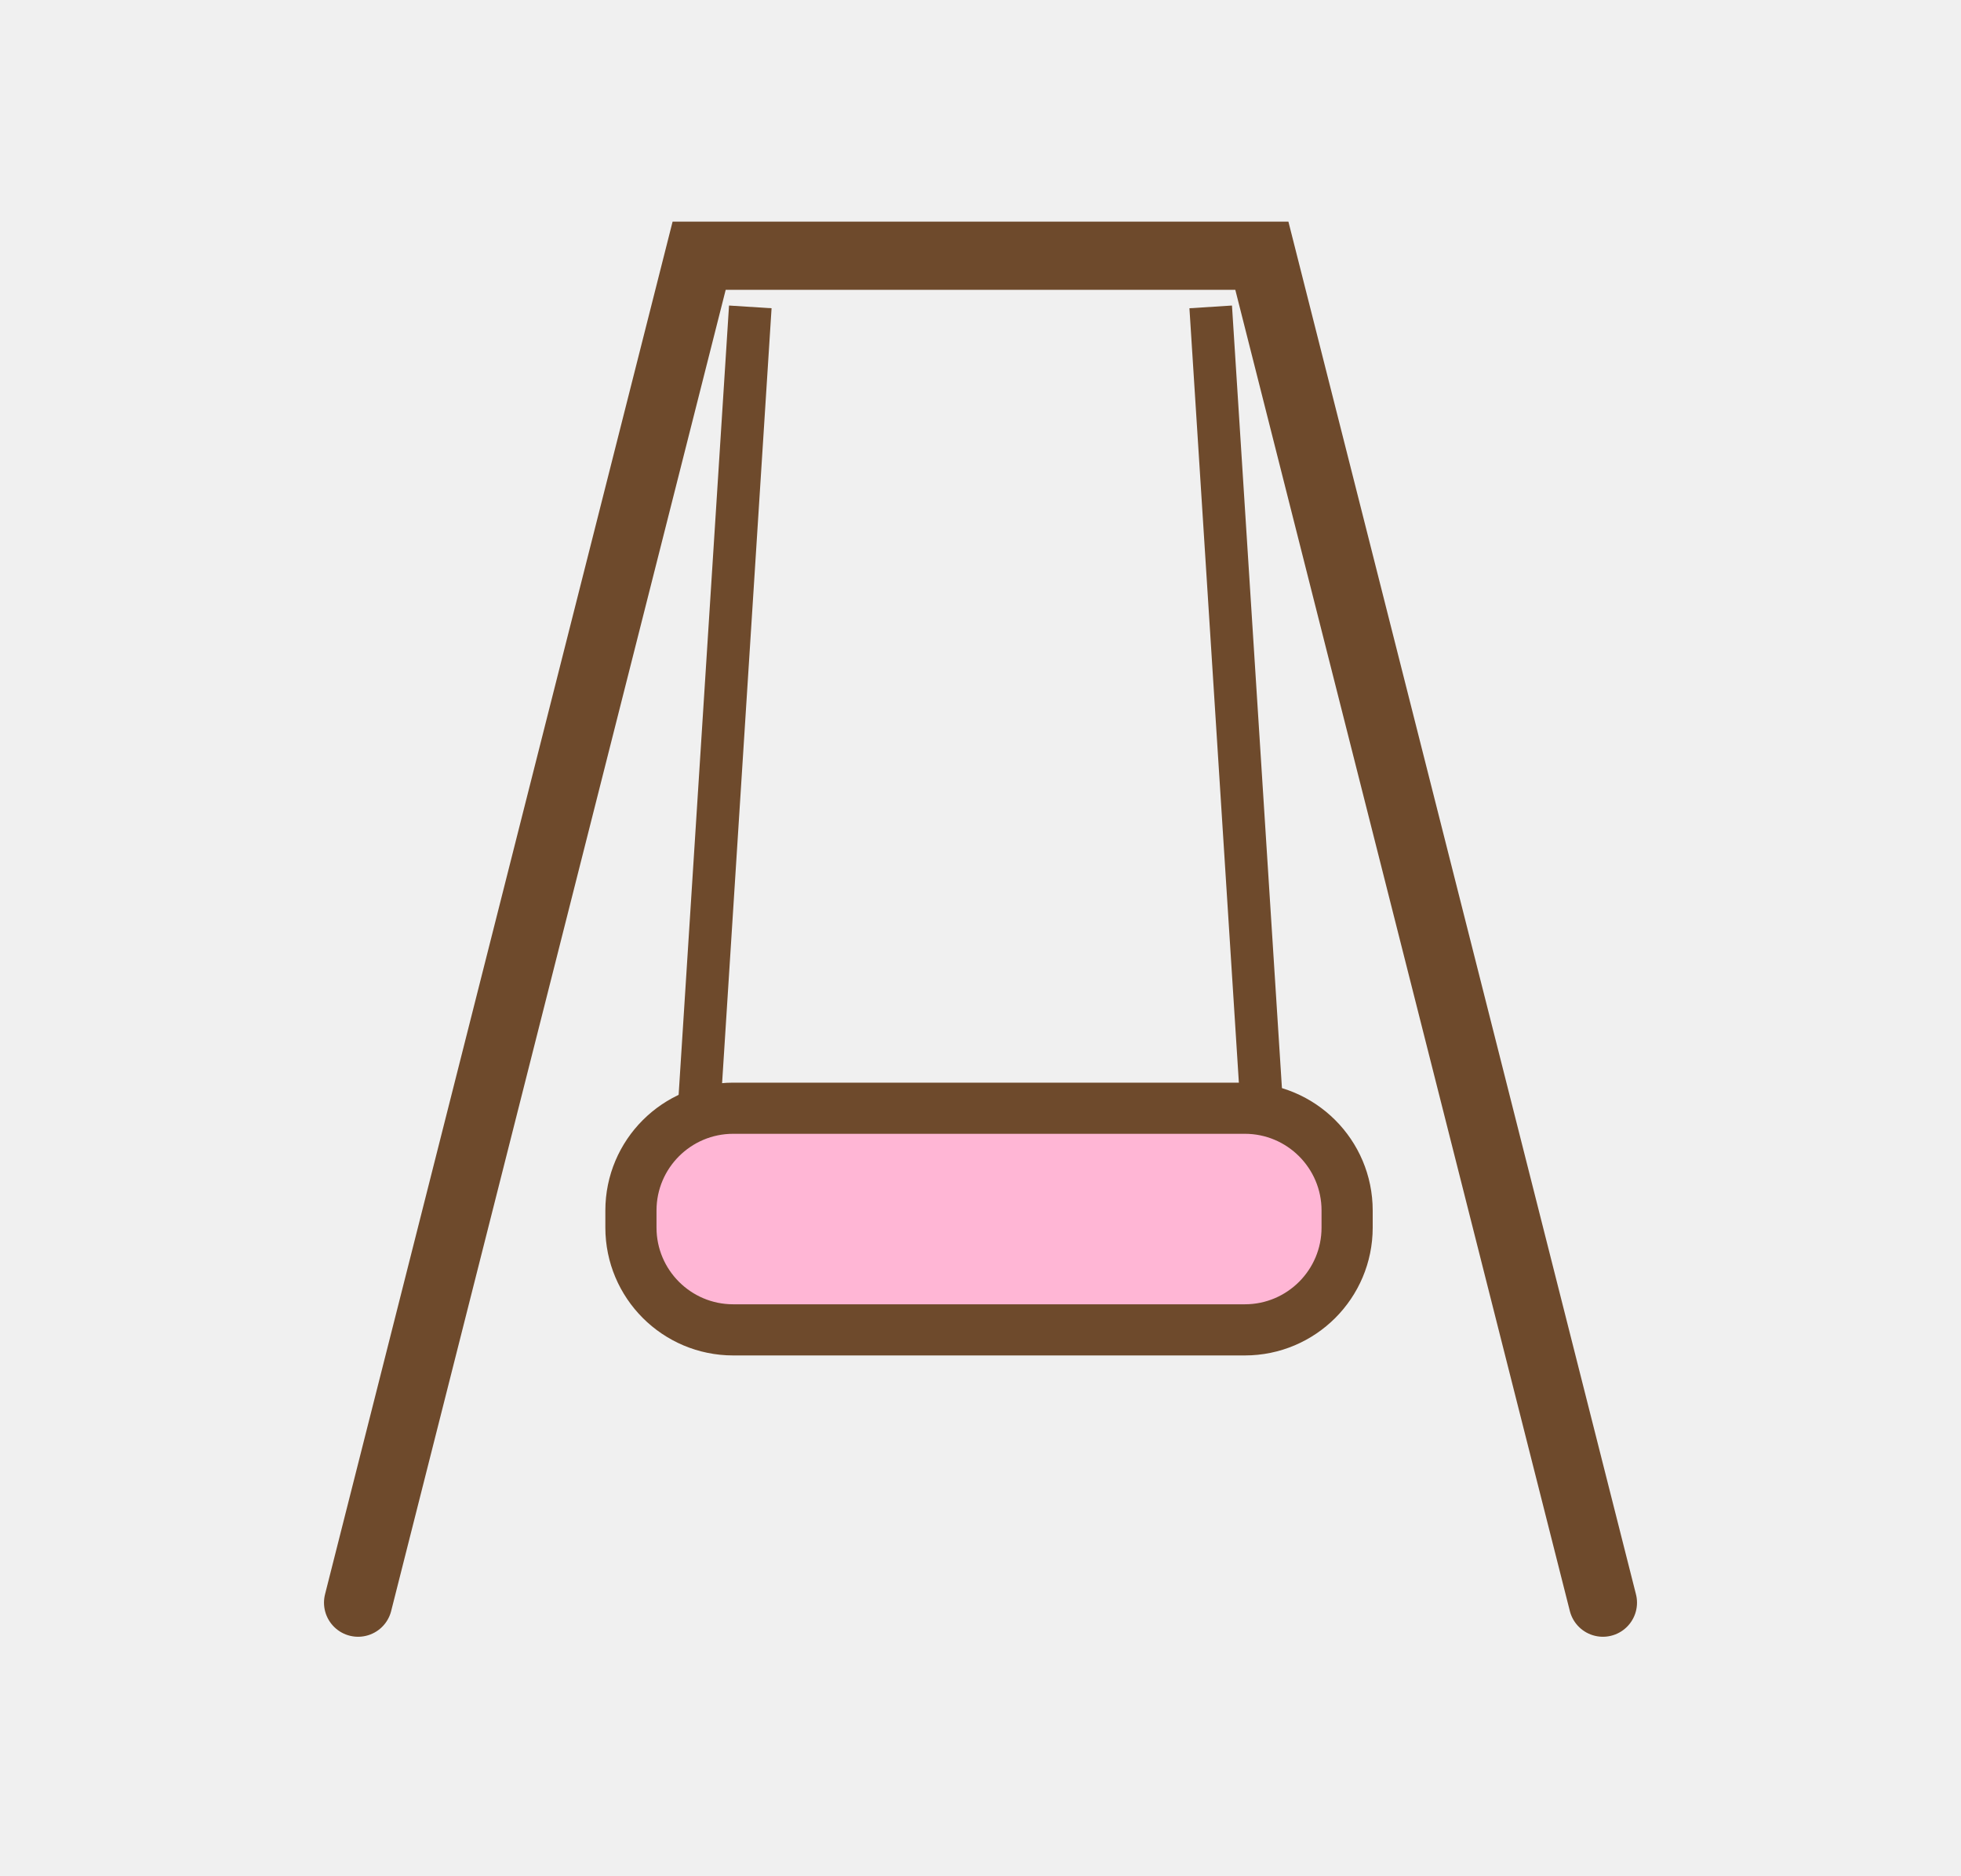
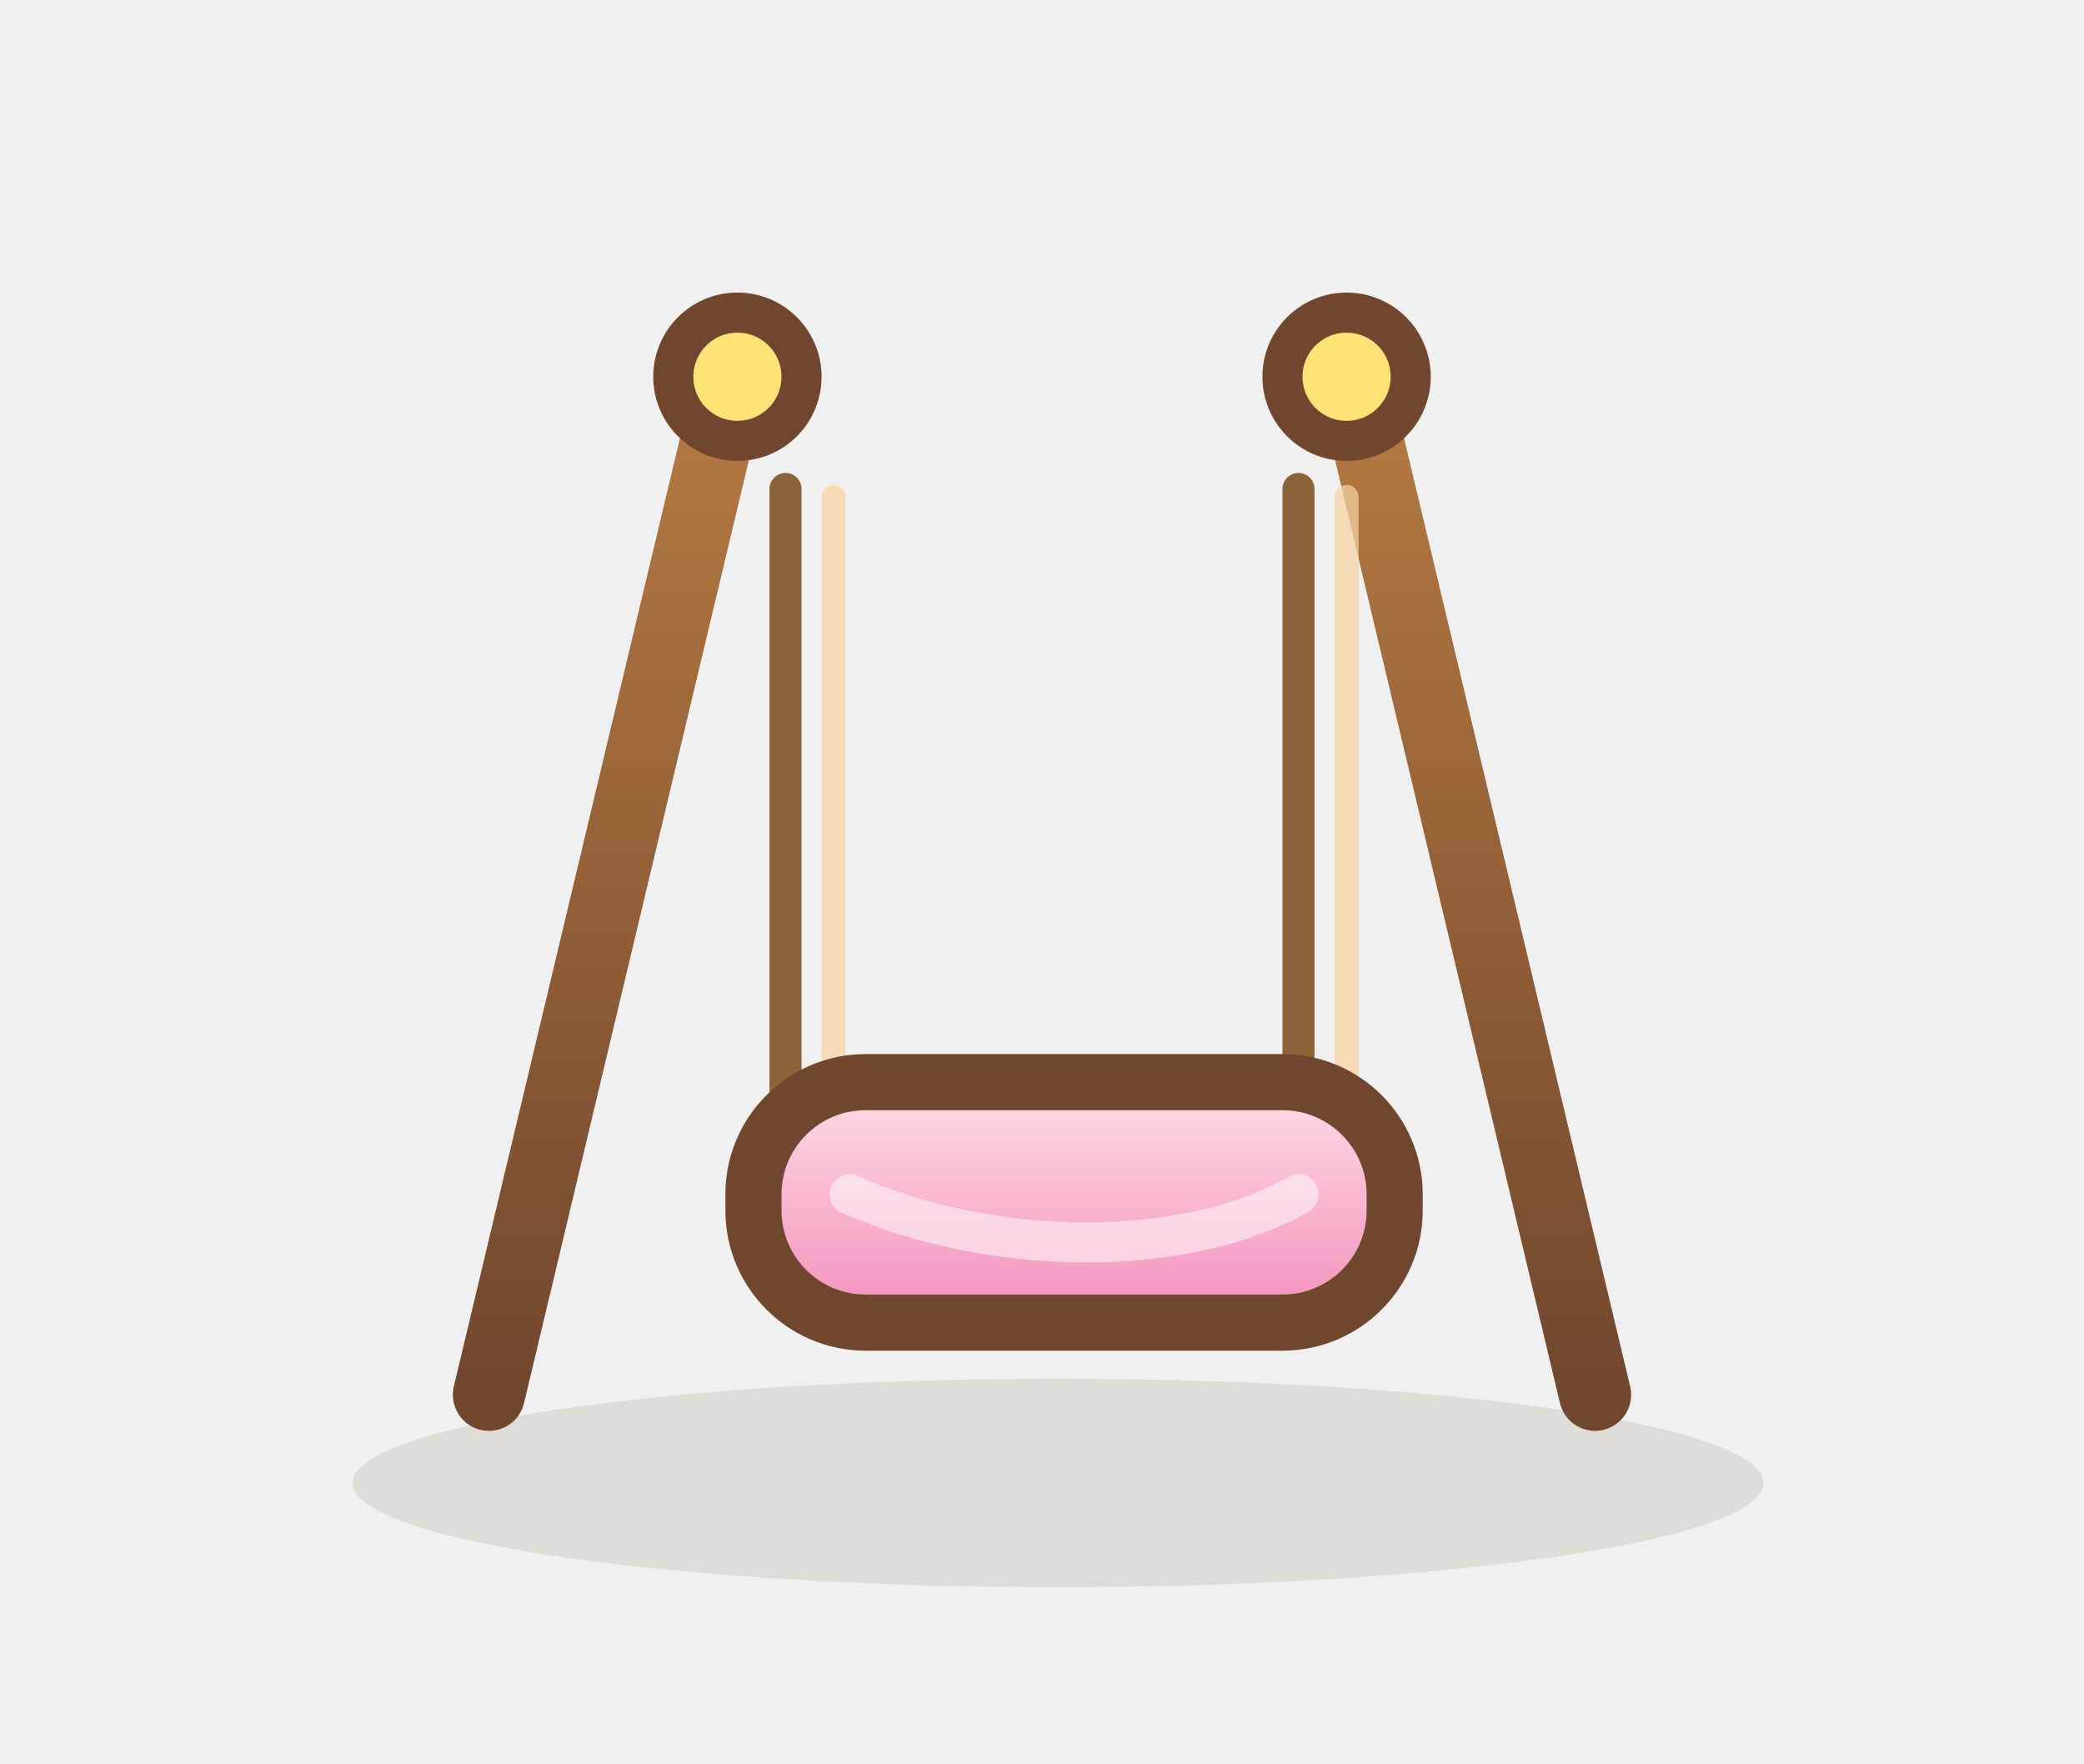
- <svg xmlns="http://www.w3.org/2000/svg" width="230" height="220" viewBox="0 0 230 220">
-   <path d="M42 188 L82 30 H148 L188 188" fill="none" stroke="#6E4A2C" stroke-width="8" stroke-linecap="round" />
-   <path d="M88 36 L82 130 M142 36 L148 130" stroke="#6E4A2C" stroke-width="5" />
-   <rect x="74" y="130" width="84" height="26" rx="12" fill="#FFB6D5" stroke="#6E4A2C" stroke-width="6" />
+ <svg xmlns="http://www.w3.org/2000/svg" width="260" height="220" viewBox="0 0 260 220">
+   <defs>
+     <linearGradient id="wood" x1="0" y1="0" x2="0" y2="1">
+       <stop offset="0" stop-color="#B77C43" />
+       <stop offset="1" stop-color="#70462E" />
+     </linearGradient>
+     <linearGradient id="seat" x1="0" y1="0" x2="0" y2="1">
+       <stop offset="0" stop-color="#FFDCE8" />
+       <stop offset="1" stop-color="#F28FBB" />
+     </linearGradient>
+   </defs>
+   <ellipse cx="132" cy="185" rx="88" ry="13" fill="#6E4A2C" opacity=".13" />
+   <path d="M61 174 92 44M199 174 168 44" stroke="url(#wood)" stroke-width="9" stroke-linecap="round" />
+   <path d="M82 47h98" stroke="url(#wood)" stroke-width="11" stroke-linecap="round" />
+   <path d="M98 61v80M162 61v80" stroke="#8C6239" stroke-width="4" stroke-linecap="round" />
+   <path d="M104 62v80M168 62v80" stroke="#F6D3A2" stroke-width="3" stroke-linecap="round" opacity=".72" />
+   <rect x="94" y="135" width="80" height="30" rx="14" fill="url(#seat)" stroke="#70462E" stroke-width="7" />
+   <path d="M106 149c18 8 42 8 56 0" fill="none" stroke="#FFFFFF" stroke-width="5" stroke-linecap="round" opacity=".5" />
+   <circle cx="92" cy="47" r="8" fill="#FFE176" stroke="#70462E" stroke-width="5" />
+   <circle cx="168" cy="47" r="8" fill="#FFE176" stroke="#70462E" stroke-width="5" />
</svg>
